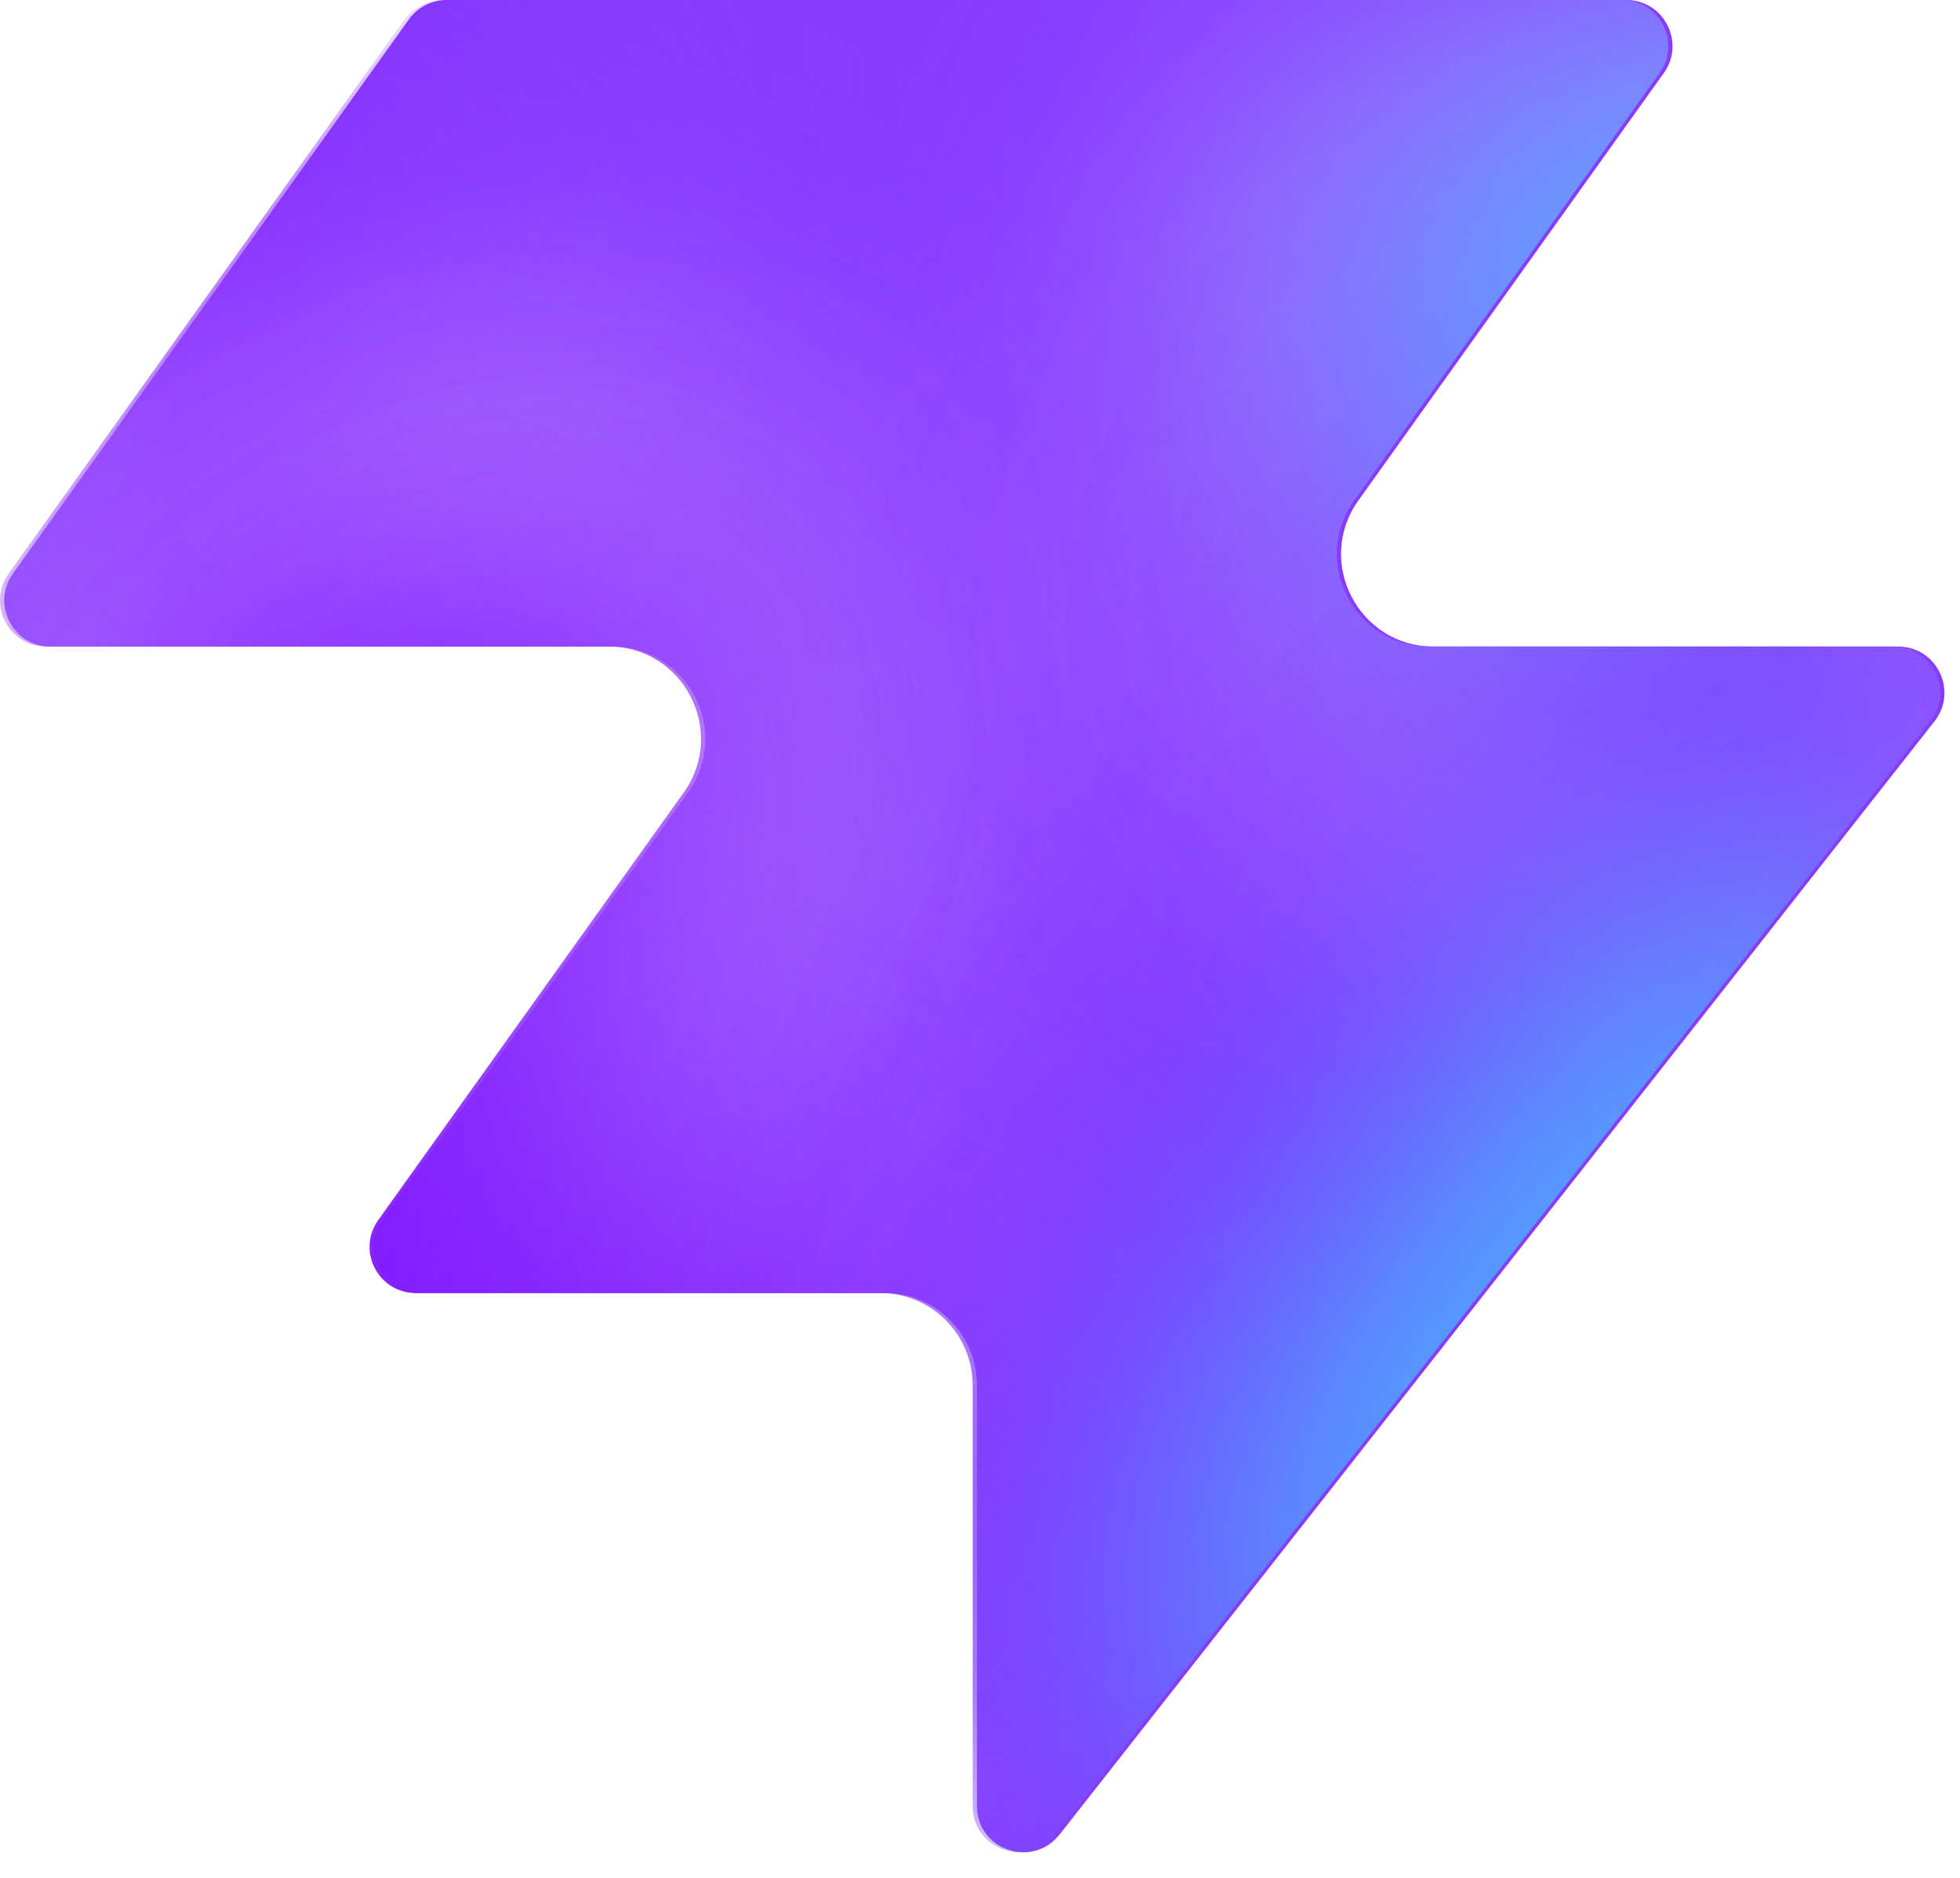
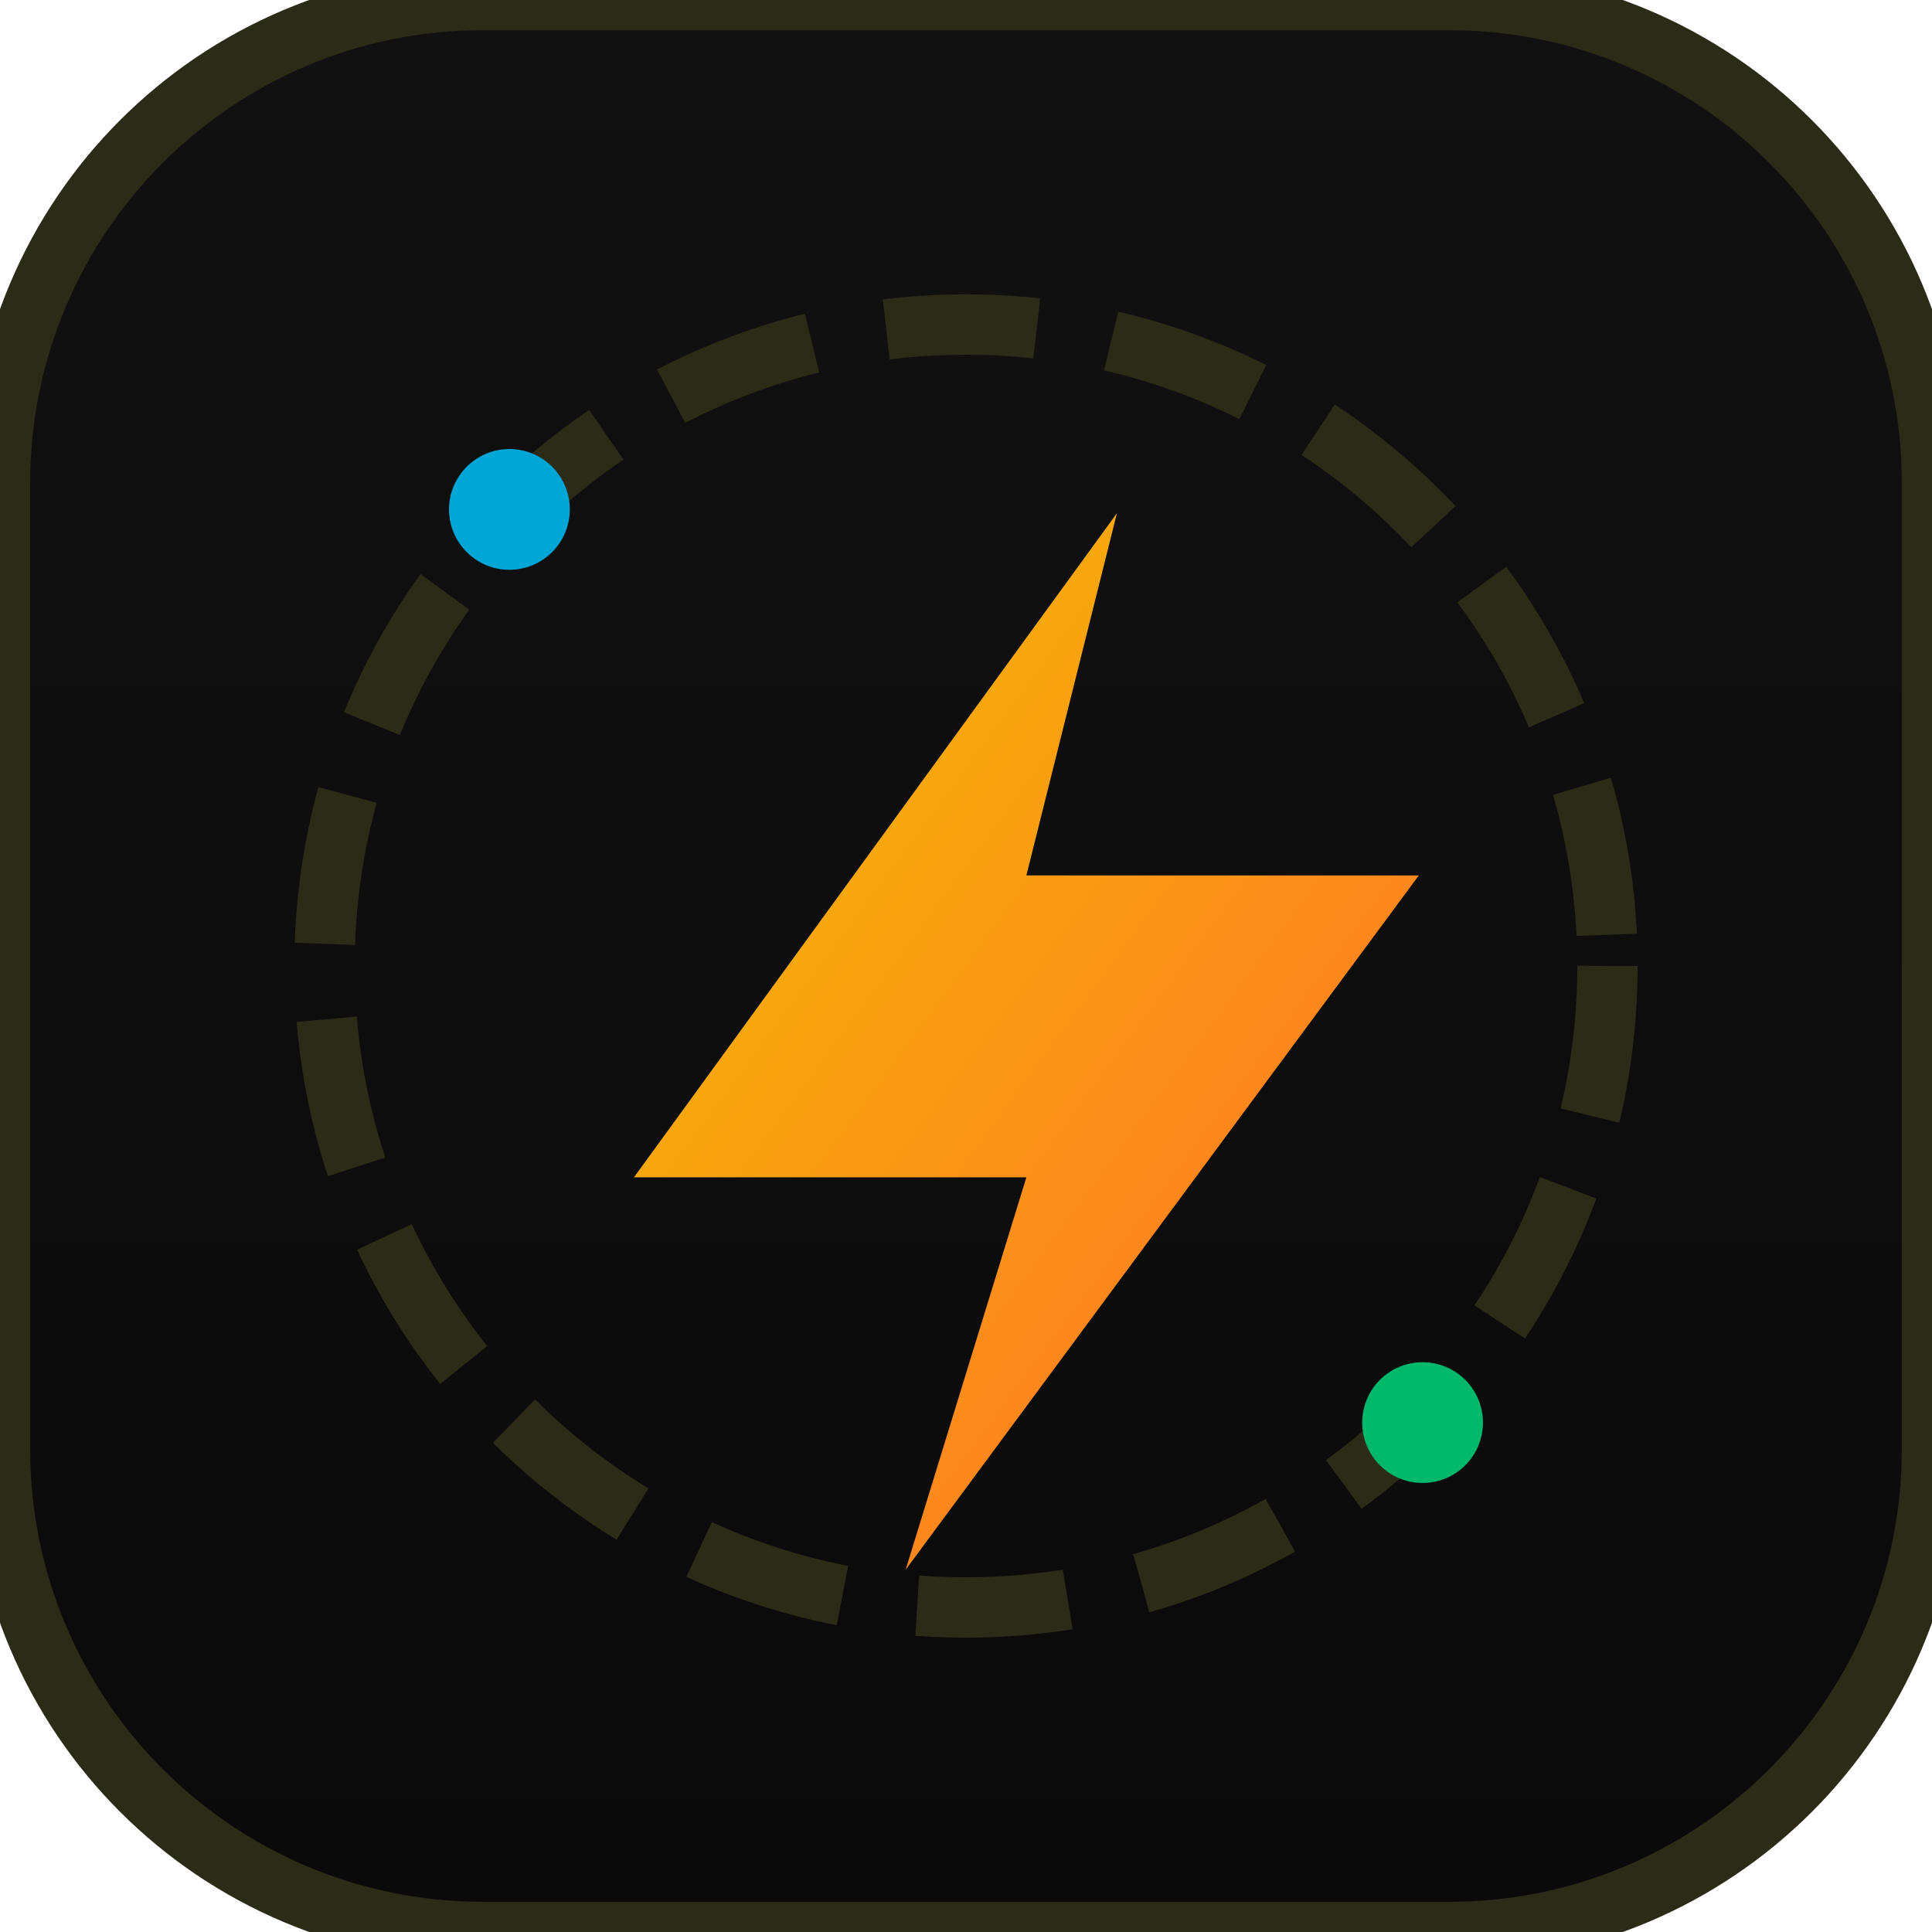
- <svg xmlns="http://www.w3.org/2000/svg" width="48" height="46" fill="none" viewBox="0 0 48 46">
-   <path fill="#863bff" d="M25.946 44.938c-.664.845-2.021.375-2.021-.698V33.937a2.26 2.26 0 0 0-2.262-2.262H10.287c-.92 0-1.456-1.04-.92-1.788l7.48-10.471c1.07-1.497 0-3.578-1.842-3.578H1.237c-.92 0-1.456-1.04-.92-1.788L10.013.474c.214-.297.556-.474.92-.474h28.894c.92 0 1.456 1.04.92 1.788l-7.48 10.471c-1.07 1.498 0 3.579 1.842 3.579h11.377c.943 0 1.473 1.088.89 1.83L25.947 44.94z" style="fill:#863bff;fill:color(display-p3 .525 .23 1);fill-opacity:1" />
-   <mask id="a" width="48" height="46" x="0" y="0" maskUnits="userSpaceOnUse" style="mask-type:alpha">
-     <path fill="#000" d="M25.842 44.938c-.664.844-2.021.375-2.021-.698V33.937a2.26 2.26 0 0 0-2.262-2.262H10.183c-.92 0-1.456-1.04-.92-1.788l7.48-10.471c1.07-1.498 0-3.579-1.842-3.579H1.133c-.92 0-1.456-1.04-.92-1.787L9.91.473c.214-.297.556-.474.92-.474h28.894c.92 0 1.456 1.04.92 1.788l-7.48 10.471c-1.07 1.498 0 3.578 1.842 3.578h11.377c.943 0 1.473 1.088.89 1.832L25.843 44.94z" style="fill:#000;fill-opacity:1" />
-   </mask>
-   <g mask="url(#a)">
-     <g filter="url(#b)">
-       <ellipse cx="5.508" cy="14.704" fill="#ede6ff" rx="5.508" ry="14.704" style="fill:#ede6ff;fill:color(display-p3 .927 .903 1);fill-opacity:1" transform="matrix(.00324 1 1 -.00324 -4.47 31.516)" />
-     </g>
-     <g filter="url(#c)">
-       <ellipse cx="10.399" cy="29.851" fill="#ede6ff" rx="10.399" ry="29.851" style="fill:#ede6ff;fill:color(display-p3 .927 .903 1);fill-opacity:1" transform="matrix(.00324 1 1 -.00324 -39.328 7.883)" />
-     </g>
-     <g filter="url(#d)">
-       <ellipse cx="5.508" cy="30.487" fill="#7e14ff" rx="5.508" ry="30.487" style="fill:#7e14ff;fill:color(display-p3 .492 .077 1);fill-opacity:1" transform="rotate(89.814 -25.913 -14.639)scale(1 -1)" />
-     </g>
-     <g filter="url(#e)">
-       <ellipse cx="5.508" cy="30.599" fill="#7e14ff" rx="5.508" ry="30.599" style="fill:#7e14ff;fill:color(display-p3 .492 .077 1);fill-opacity:1" transform="rotate(89.814 -32.644 -3.334)scale(1 -1)" />
-     </g>
-     <g filter="url(#f)">
-       <ellipse cx="5.508" cy="30.599" fill="#7e14ff" rx="5.508" ry="30.599" style="fill:#7e14ff;fill:color(display-p3 .492 .077 1);fill-opacity:1" transform="matrix(.00324 1 1 -.00324 -34.34 30.47)" />
-     </g>
-     <g filter="url(#g)">
-       <ellipse cx="14.072" cy="22.078" fill="#ede6ff" rx="14.072" ry="22.078" style="fill:#ede6ff;fill:color(display-p3 .927 .903 1);fill-opacity:1" transform="rotate(93.35 24.506 48.493)scale(-1 1)" />
-     </g>
-     <g filter="url(#h)">
-       <ellipse cx="3.47" cy="21.501" fill="#7e14ff" rx="3.47" ry="21.501" style="fill:#7e14ff;fill:color(display-p3 .492 .077 1);fill-opacity:1" transform="rotate(89.009 28.708 47.59)scale(-1 1)" />
-     </g>
-     <g filter="url(#i)">
-       <ellipse cx="3.47" cy="21.501" fill="#7e14ff" rx="3.47" ry="21.501" style="fill:#7e14ff;fill:color(display-p3 .492 .077 1);fill-opacity:1" transform="rotate(89.009 28.708 47.59)scale(-1 1)" />
-     </g>
-     <g filter="url(#j)">
-       <ellipse cx=".387" cy="8.972" fill="#7e14ff" rx="4.407" ry="29.108" style="fill:#7e14ff;fill:color(display-p3 .492 .077 1);fill-opacity:1" transform="rotate(39.51 .387 8.972)" />
-     </g>
-     <g filter="url(#k)">
-       <ellipse cx="47.523" cy="-6.092" fill="#7e14ff" rx="4.407" ry="29.108" style="fill:#7e14ff;fill:color(display-p3 .492 .077 1);fill-opacity:1" transform="rotate(37.892 47.523 -6.092)" />
-     </g>
-     <g filter="url(#l)">
-       <ellipse cx="41.412" cy="6.333" fill="#47bfff" rx="5.971" ry="9.665" style="fill:#47bfff;fill:color(display-p3 .28 .748 1);fill-opacity:1" transform="rotate(37.892 41.412 6.333)" />
-     </g>
-     <g filter="url(#m)">
-       <ellipse cx="-1.879" cy="38.332" fill="#7e14ff" rx="4.407" ry="29.108" style="fill:#7e14ff;fill:color(display-p3 .492 .077 1);fill-opacity:1" transform="rotate(37.892 -1.88 38.332)" />
-     </g>
-     <g filter="url(#n)">
-       <ellipse cx="-1.879" cy="38.332" fill="#7e14ff" rx="4.407" ry="29.108" style="fill:#7e14ff;fill:color(display-p3 .492 .077 1);fill-opacity:1" transform="rotate(37.892 -1.88 38.332)" />
-     </g>
-     <g filter="url(#o)">
-       <ellipse cx="35.651" cy="29.907" fill="#7e14ff" rx="4.407" ry="29.108" style="fill:#7e14ff;fill:color(display-p3 .492 .077 1);fill-opacity:1" transform="rotate(37.892 35.651 29.907)" />
-     </g>
-     <g filter="url(#p)">
-       <ellipse cx="38.418" cy="32.4" fill="#47bfff" rx="5.971" ry="15.297" style="fill:#47bfff;fill:color(display-p3 .28 .748 1);fill-opacity:1" transform="rotate(37.892 38.418 32.4)" />
-     </g>
-   </g>
+ <svg xmlns="http://www.w3.org/2000/svg" viewBox="0 0 512 512">
  <defs>
-     <filter id="b" width="60.045" height="41.654" x="-19.77" y="16.149" color-interpolation-filters="sRGB" filterUnits="userSpaceOnUse">
-       <feFlood flood-opacity="0" result="BackgroundImageFix" />
-       <feBlend in="SourceGraphic" in2="BackgroundImageFix" result="shape" />
-       <feGaussianBlur result="effect1_foregroundBlur_2002_17158" stdDeviation="7.659" />
-     </filter>
-     <filter id="c" width="90.34" height="51.437" x="-54.613" y="-7.533" color-interpolation-filters="sRGB" filterUnits="userSpaceOnUse">
-       <feFlood flood-opacity="0" result="BackgroundImageFix" />
-       <feBlend in="SourceGraphic" in2="BackgroundImageFix" result="shape" />
-       <feGaussianBlur result="effect1_foregroundBlur_2002_17158" stdDeviation="7.659" />
-     </filter>
-     <filter id="d" width="79.355" height="29.4" x="-49.64" y="2.03" color-interpolation-filters="sRGB" filterUnits="userSpaceOnUse">
-       <feFlood flood-opacity="0" result="BackgroundImageFix" />
-       <feBlend in="SourceGraphic" in2="BackgroundImageFix" result="shape" />
-       <feGaussianBlur result="effect1_foregroundBlur_2002_17158" stdDeviation="4.596" />
-     </filter>
-     <filter id="e" width="79.579" height="29.4" x="-45.045" y="20.029" color-interpolation-filters="sRGB" filterUnits="userSpaceOnUse">
-       <feFlood flood-opacity="0" result="BackgroundImageFix" />
-       <feBlend in="SourceGraphic" in2="BackgroundImageFix" result="shape" />
-       <feGaussianBlur result="effect1_foregroundBlur_2002_17158" stdDeviation="4.596" />
-     </filter>
-     <filter id="f" width="79.579" height="29.4" x="-43.513" y="21.178" color-interpolation-filters="sRGB" filterUnits="userSpaceOnUse">
-       <feFlood flood-opacity="0" result="BackgroundImageFix" />
-       <feBlend in="SourceGraphic" in2="BackgroundImageFix" result="shape" />
-       <feGaussianBlur result="effect1_foregroundBlur_2002_17158" stdDeviation="4.596" />
-     </filter>
-     <filter id="g" width="74.749" height="58.852" x="15.756" y="-17.901" color-interpolation-filters="sRGB" filterUnits="userSpaceOnUse">
-       <feFlood flood-opacity="0" result="BackgroundImageFix" />
-       <feBlend in="SourceGraphic" in2="BackgroundImageFix" result="shape" />
-       <feGaussianBlur result="effect1_foregroundBlur_2002_17158" stdDeviation="7.659" />
-     </filter>
-     <filter id="h" width="61.377" height="25.362" x="23.548" y="2.284" color-interpolation-filters="sRGB" filterUnits="userSpaceOnUse">
-       <feFlood flood-opacity="0" result="BackgroundImageFix" />
-       <feBlend in="SourceGraphic" in2="BackgroundImageFix" result="shape" />
-       <feGaussianBlur result="effect1_foregroundBlur_2002_17158" stdDeviation="4.596" />
-     </filter>
-     <filter id="i" width="61.377" height="25.362" x="23.548" y="2.284" color-interpolation-filters="sRGB" filterUnits="userSpaceOnUse">
-       <feFlood flood-opacity="0" result="BackgroundImageFix" />
-       <feBlend in="SourceGraphic" in2="BackgroundImageFix" result="shape" />
-       <feGaussianBlur result="effect1_foregroundBlur_2002_17158" stdDeviation="4.596" />
-     </filter>
-     <filter id="j" width="56.045" height="63.649" x="-27.636" y="-22.853" color-interpolation-filters="sRGB" filterUnits="userSpaceOnUse">
-       <feFlood flood-opacity="0" result="BackgroundImageFix" />
-       <feBlend in="SourceGraphic" in2="BackgroundImageFix" result="shape" />
-       <feGaussianBlur result="effect1_foregroundBlur_2002_17158" stdDeviation="4.596" />
-     </filter>
-     <filter id="k" width="54.814" height="64.646" x="20.116" y="-38.415" color-interpolation-filters="sRGB" filterUnits="userSpaceOnUse">
-       <feFlood flood-opacity="0" result="BackgroundImageFix" />
-       <feBlend in="SourceGraphic" in2="BackgroundImageFix" result="shape" />
-       <feGaussianBlur result="effect1_foregroundBlur_2002_17158" stdDeviation="4.596" />
-     </filter>
-     <filter id="l" width="33.541" height="35.313" x="24.641" y="-11.323" color-interpolation-filters="sRGB" filterUnits="userSpaceOnUse">
-       <feFlood flood-opacity="0" result="BackgroundImageFix" />
-       <feBlend in="SourceGraphic" in2="BackgroundImageFix" result="shape" />
-       <feGaussianBlur result="effect1_foregroundBlur_2002_17158" stdDeviation="4.596" />
-     </filter>
-     <filter id="m" width="54.814" height="64.646" x="-29.286" y="6.009" color-interpolation-filters="sRGB" filterUnits="userSpaceOnUse">
-       <feFlood flood-opacity="0" result="BackgroundImageFix" />
-       <feBlend in="SourceGraphic" in2="BackgroundImageFix" result="shape" />
-       <feGaussianBlur result="effect1_foregroundBlur_2002_17158" stdDeviation="4.596" />
-     </filter>
-     <filter id="n" width="54.814" height="64.646" x="-29.286" y="6.009" color-interpolation-filters="sRGB" filterUnits="userSpaceOnUse">
-       <feFlood flood-opacity="0" result="BackgroundImageFix" />
-       <feBlend in="SourceGraphic" in2="BackgroundImageFix" result="shape" />
-       <feGaussianBlur result="effect1_foregroundBlur_2002_17158" stdDeviation="4.596" />
-     </filter>
-     <filter id="o" width="54.814" height="64.646" x="8.244" y="-2.416" color-interpolation-filters="sRGB" filterUnits="userSpaceOnUse">
-       <feFlood flood-opacity="0" result="BackgroundImageFix" />
-       <feBlend in="SourceGraphic" in2="BackgroundImageFix" result="shape" />
-       <feGaussianBlur result="effect1_foregroundBlur_2002_17158" stdDeviation="4.596" />
-     </filter>
-     <filter id="p" width="39.409" height="43.623" x="18.713" y="10.588" color-interpolation-filters="sRGB" filterUnits="userSpaceOnUse">
-       <feFlood flood-opacity="0" result="BackgroundImageFix" />
-       <feBlend in="SourceGraphic" in2="BackgroundImageFix" result="shape" />
-       <feGaussianBlur result="effect1_foregroundBlur_2002_17158" stdDeviation="4.596" />
-     </filter>
+     <linearGradient id="voltGrad" x1="0%" y1="0%" x2="100%" y2="100%">
+       <stop offset="0%" stop-color="#f5c100" />
+       <stop offset="100%" stop-color="#ff6b2b" />
+     </linearGradient>
+     <linearGradient id="bgGrad" x1="0%" y1="0%" x2="0%" y2="100%">
+       <stop offset="0%" stop-color="#111111" />
+       <stop offset="100%" stop-color="#0a0a0a" />
+     </linearGradient>
  </defs>
+   <rect width="512" height="512" rx="128" fill="url(#bgGrad)" stroke="#2b2b18" stroke-width="16" />
+   <circle cx="256" cy="256" r="170" fill="none" stroke="#2b2b18" stroke-width="16" stroke-dasharray="40 20" />
+   <circle cx="135" cy="135" r="16" fill="#00a6d6" />
+   <circle cx="377" cy="377" r="16" fill="#00b86b" />
+   <path d="M 296 136 L 168 312 L 272 312 L 240 416 L 376 232 L 272 232 Z" fill="url(#voltGrad)" />
</svg>
